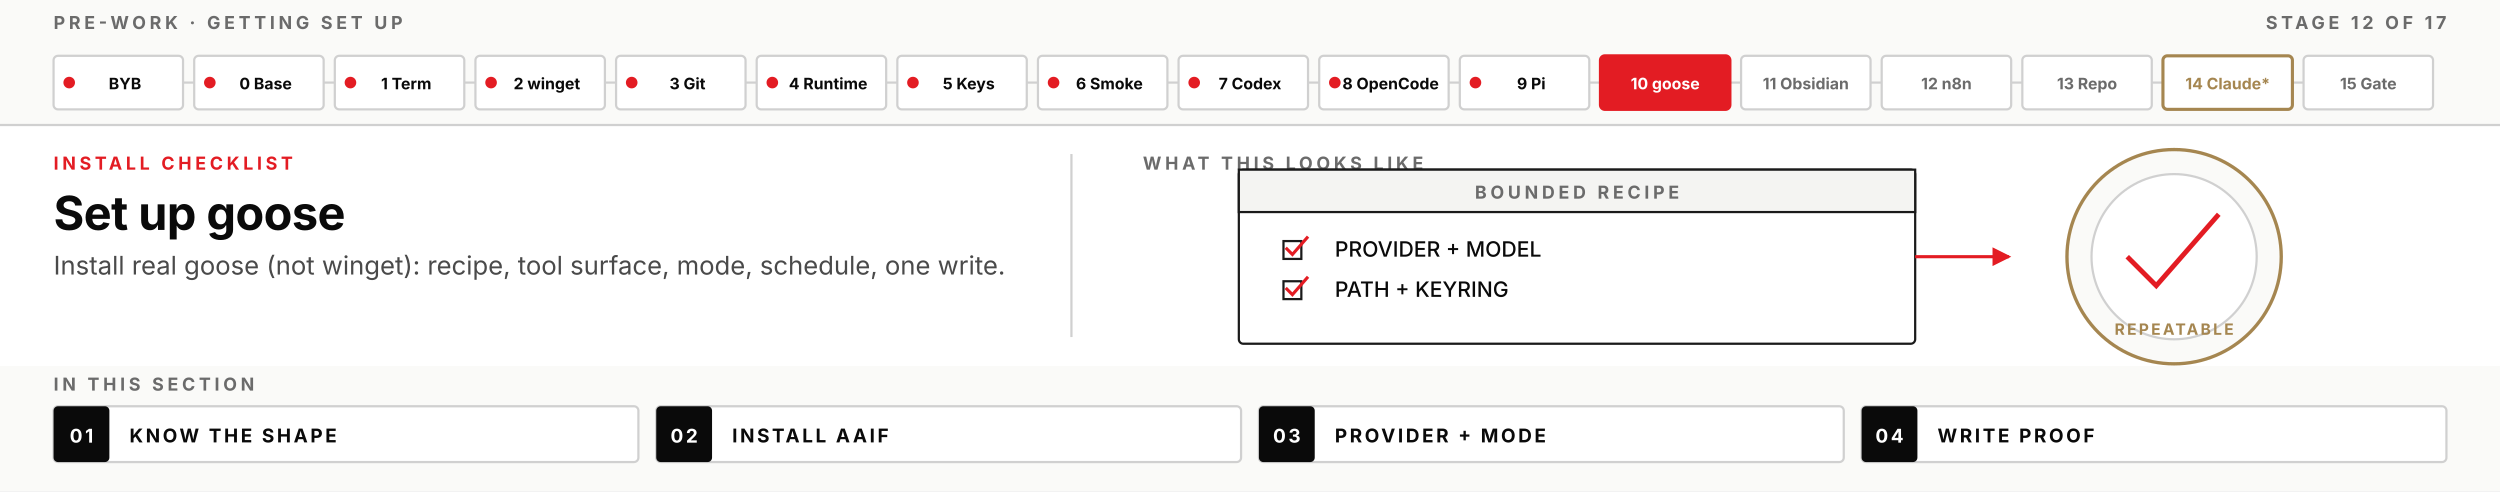
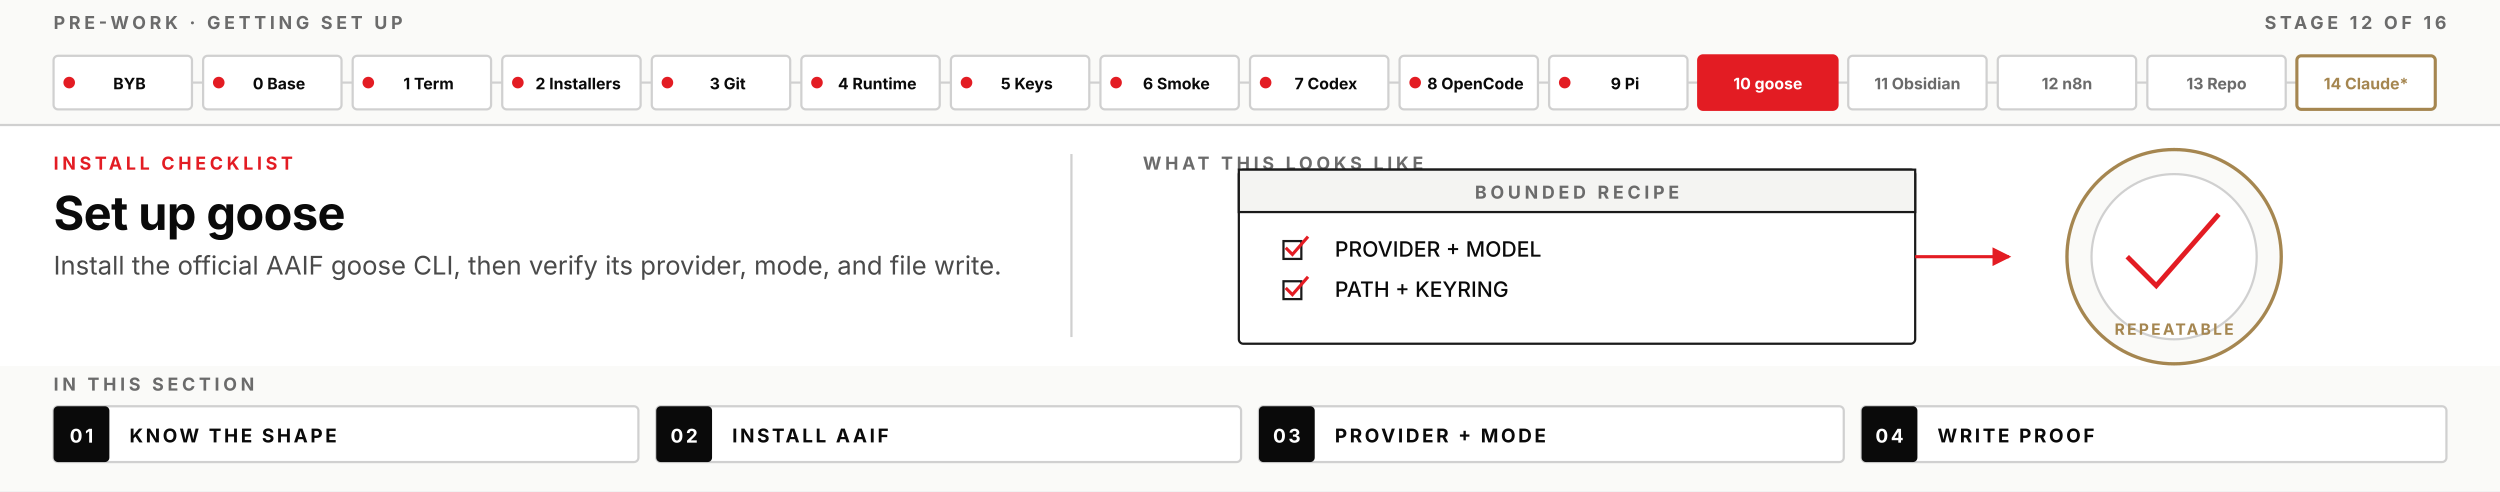
<svg xmlns="http://www.w3.org/2000/svg" viewBox="0 0 1120 220" role="img" aria-labelledby="title-install-pre-work-10-goose-recipe-tools-mode-schedule">
  <defs>
    <marker id="arrow" viewBox="0 0 8 8" refX="7" refY="4" markerWidth="6" markerHeight="6" orient="auto-start-reverse">
      <path d="M0 0 8 4 0 8Z" fill="#0A0A0A" />
    </marker>
    <marker id="arrow-red" viewBox="0 0 8 8" refX="7" refY="4" markerWidth="6" markerHeight="6" orient="auto-start-reverse">
      <path d="M0 0 8 4 0 8Z" fill="#E31C23" />
    </marker>
    <style>
      text { font-family: system-ui, "Inter", "Helvetica Neue", Arial, sans-serif; fill: #0A0A0A; }
      .micro { font-size: 8px; font-weight: 650; letter-spacing: 1.65px; }
      .tiny { font-size: 7px; font-weight: 650; letter-spacing: 1px; }
      .railtext { font-size: 7.1px; font-weight: 650; }
      .title { font-size: 21px; font-weight: 680; letter-spacing: -0.25px; }
      .purpose { font-size: 11.5px; font-weight: 430; fill: #4A4A4A; }
      .caption { font-size: 8.5px; font-weight: 650; letter-spacing: 1.15px; }
      .body { font-size: 9.5px; font-weight: 520; }
      .muted { fill: #6B6B6B; }
      .white { fill: #FFFFFF; }
      .red { fill: #E31C23; }
      .gold { fill: #A58650; }
      .line { fill: none; stroke: #0A0A0A; stroke-width: 1.35; vector-effect: non-scaling-stroke; }
      .hair { fill: none; stroke: #D0D0D0; stroke-width: 1; vector-effect: non-scaling-stroke; }
      .redline { fill: none; stroke: #E31C23; stroke-width: 1.4; vector-effect: non-scaling-stroke; }
      .goldline { fill: none; stroke: #A58650; stroke-width: 1.35; vector-effect: non-scaling-stroke; }
      .dash { stroke-dasharray: 5 4; }
    </style>
  </defs>
  <rect width="1120" height="220" fill="#FFFFFF" />
  <rect x="0" y="0" width="1120" height="56" fill="#FAFAF8" />
  <text x="24" y="13" class="micro muted">PRE-WORK · GETTING SET UP</text>
-   <text x="1096" y="13" class="micro muted" text-anchor="end">STAGE 12 OF 17</text>
-   <path d="M53 37H1061" class="hair" />
-   <rect x="24" y="25" width="58" height="24" rx="2" fill="#FFFFFF" stroke="#D0D0D0" stroke-width="1" />
+   <text x="1096" y="13" class="micro muted" text-anchor="end">STAGE 12 OF 16</text>
+   <path d="M55 37H1060" class="hair" />
+   <rect x="24" y="25" width="62" height="24" rx="2" fill="#FFFFFF" stroke="#D0D0D0" stroke-width="1" />
  <circle cx="31" cy="37" r="2.6" fill="#E31C23" />
-   <text x="56" y="40" class="railtext" text-anchor="middle">BYB</text>
-   <rect x="87" y="25" width="58" height="24" rx="2" fill="#FFFFFF" stroke="#D0D0D0" stroke-width="1" />
-   <circle cx="94" cy="37" r="2.6" fill="#E31C23" />
-   <text x="119" y="40" class="railtext" text-anchor="middle">0 Base</text>
-   <rect x="150" y="25" width="58" height="24" rx="2" fill="#FFFFFF" stroke="#D0D0D0" stroke-width="1" />
-   <circle cx="157" cy="37" r="2.6" fill="#E31C23" />
-   <text x="182" y="40" class="railtext" text-anchor="middle">1 Term</text>
-   <rect x="213" y="25" width="58" height="24" rx="2" fill="#FFFFFF" stroke="#D0D0D0" stroke-width="1" />
-   <circle cx="220" cy="37" r="2.6" fill="#E31C23" />
-   <text x="245" y="40" class="railtext" text-anchor="middle">2 winget</text>
-   <rect x="276" y="25" width="58" height="24" rx="2" fill="#FFFFFF" stroke="#D0D0D0" stroke-width="1" />
-   <circle cx="283" cy="37" r="2.6" fill="#E31C23" />
-   <text x="308" y="40" class="railtext" text-anchor="middle">3 Git</text>
-   <rect x="339" y="25" width="58" height="24" rx="2" fill="#FFFFFF" stroke="#D0D0D0" stroke-width="1" />
-   <circle cx="346" cy="37" r="2.6" fill="#E31C23" />
-   <text x="371" y="40" class="railtext" text-anchor="middle">4 Runtime</text>
-   <rect x="402" y="25" width="58" height="24" rx="2" fill="#FFFFFF" stroke="#D0D0D0" stroke-width="1" />
-   <circle cx="409" cy="37" r="2.6" fill="#E31C23" />
-   <text x="434" y="40" class="railtext" text-anchor="middle">5 Keys</text>
-   <rect x="465" y="25" width="58" height="24" rx="2" fill="#FFFFFF" stroke="#D0D0D0" stroke-width="1" />
-   <circle cx="472" cy="37" r="2.6" fill="#E31C23" />
-   <text x="497" y="40" class="railtext" text-anchor="middle">6 Smoke</text>
-   <rect x="528" y="25" width="58" height="24" rx="2" fill="#FFFFFF" stroke="#D0D0D0" stroke-width="1" />
-   <circle cx="535" cy="37" r="2.6" fill="#E31C23" />
-   <text x="560" y="40" class="railtext" text-anchor="middle">7 Codex</text>
-   <rect x="591" y="25" width="58" height="24" rx="2" fill="#FFFFFF" stroke="#D0D0D0" stroke-width="1" />
-   <circle cx="598" cy="37" r="2.6" fill="#E31C23" />
-   <text x="623" y="40" class="railtext" text-anchor="middle">8 OpenCode</text>
-   <rect x="654" y="25" width="58" height="24" rx="2" fill="#FFFFFF" stroke="#D0D0D0" stroke-width="1" />
-   <circle cx="661" cy="37" r="2.6" fill="#E31C23" />
-   <text x="686" y="40" class="railtext" text-anchor="middle">9 Pi</text>
-   <rect x="717" y="25" width="58" height="24" rx="2" fill="#E31C23" stroke="#E31C23" stroke-width="1.4" />
-   <text x="746" y="40" class="railtext white" text-anchor="middle">10 goose</text>
-   <rect x="780" y="25" width="58" height="24" rx="2" fill="#FFFFFF" stroke="#D0D0D0" stroke-width="1" />
-   <text x="809" y="40" class="railtext muted" text-anchor="middle">11 Obsidian</text>
-   <rect x="843" y="25" width="58" height="24" rx="2" fill="#FFFFFF" stroke="#D0D0D0" stroke-width="1" />
-   <text x="872" y="40" class="railtext muted" text-anchor="middle">12 n8n</text>
-   <rect x="906" y="25" width="58" height="24" rx="2" fill="#FFFFFF" stroke="#D0D0D0" stroke-width="1" />
-   <text x="935" y="40" class="railtext muted" text-anchor="middle">13 Repo</text>
-   <rect x="969" y="25" width="58" height="24" rx="2" fill="#FFFFFF" stroke="#A58650" stroke-width="1.4" />
-   <text x="998" y="40" class="railtext gold" text-anchor="middle">14 Claude*</text>
-   <rect x="1032" y="25" width="58" height="24" rx="2" fill="#FFFFFF" stroke="#D0D0D0" stroke-width="1" />
-   <text x="1061" y="40" class="railtext muted" text-anchor="middle">15 Gate</text>
+   <text x="58" y="40" class="railtext" text-anchor="middle">BYB</text>
+   <rect x="91" y="25" width="62" height="24" rx="2" fill="#FFFFFF" stroke="#D0D0D0" stroke-width="1" />
+   <circle cx="98" cy="37" r="2.6" fill="#E31C23" />
+   <text x="125" y="40" class="railtext" text-anchor="middle">0 Base</text>
+   <rect x="158" y="25" width="62" height="24" rx="2" fill="#FFFFFF" stroke="#D0D0D0" stroke-width="1" />
+   <circle cx="165" cy="37" r="2.6" fill="#E31C23" />
+   <text x="192" y="40" class="railtext" text-anchor="middle">1 Term</text>
+   <rect x="225" y="25" width="62" height="24" rx="2" fill="#FFFFFF" stroke="#D0D0D0" stroke-width="1" />
+   <circle cx="232" cy="37" r="2.6" fill="#E31C23" />
+   <text x="259" y="40" class="railtext" text-anchor="middle">2 Installers</text>
+   <rect x="292" y="25" width="62" height="24" rx="2" fill="#FFFFFF" stroke="#D0D0D0" stroke-width="1" />
+   <circle cx="299" cy="37" r="2.6" fill="#E31C23" />
+   <text x="326" y="40" class="railtext" text-anchor="middle">3 Git</text>
+   <rect x="359" y="25" width="62" height="24" rx="2" fill="#FFFFFF" stroke="#D0D0D0" stroke-width="1" />
+   <circle cx="366" cy="37" r="2.6" fill="#E31C23" />
+   <text x="393" y="40" class="railtext" text-anchor="middle">4 Runtime</text>
+   <rect x="426" y="25" width="62" height="24" rx="2" fill="#FFFFFF" stroke="#D0D0D0" stroke-width="1" />
+   <circle cx="433" cy="37" r="2.6" fill="#E31C23" />
+   <text x="460" y="40" class="railtext" text-anchor="middle">5 Keys</text>
+   <rect x="493" y="25" width="62" height="24" rx="2" fill="#FFFFFF" stroke="#D0D0D0" stroke-width="1" />
+   <circle cx="500" cy="37" r="2.6" fill="#E31C23" />
+   <text x="527" y="40" class="railtext" text-anchor="middle">6 Smoke</text>
+   <rect x="560" y="25" width="62" height="24" rx="2" fill="#FFFFFF" stroke="#D0D0D0" stroke-width="1" />
+   <circle cx="567" cy="37" r="2.6" fill="#E31C23" />
+   <text x="594" y="40" class="railtext" text-anchor="middle">7 Codex</text>
+   <rect x="627" y="25" width="62" height="24" rx="2" fill="#FFFFFF" stroke="#D0D0D0" stroke-width="1" />
+   <circle cx="634" cy="37" r="2.6" fill="#E31C23" />
+   <text x="661" y="40" class="railtext" text-anchor="middle">8 OpenCode</text>
+   <rect x="694" y="25" width="62" height="24" rx="2" fill="#FFFFFF" stroke="#D0D0D0" stroke-width="1" />
+   <circle cx="701" cy="37" r="2.6" fill="#E31C23" />
+   <text x="728" y="40" class="railtext" text-anchor="middle">9 Pi</text>
+   <rect x="761" y="25" width="62" height="24" rx="2" fill="#E31C23" stroke="#E31C23" stroke-width="1.4" />
+   <text x="792" y="40" class="railtext white" text-anchor="middle">10 goose</text>
+   <rect x="828" y="25" width="62" height="24" rx="2" fill="#FFFFFF" stroke="#D0D0D0" stroke-width="1" />
+   <text x="859" y="40" class="railtext muted" text-anchor="middle">11 Obsidian</text>
+   <rect x="895" y="25" width="62" height="24" rx="2" fill="#FFFFFF" stroke="#D0D0D0" stroke-width="1" />
+   <text x="926" y="40" class="railtext muted" text-anchor="middle">12 n8n</text>
+   <rect x="962" y="25" width="62" height="24" rx="2" fill="#FFFFFF" stroke="#D0D0D0" stroke-width="1" />
+   <text x="993" y="40" class="railtext muted" text-anchor="middle">13 Repo</text>
+   <rect x="1029" y="25" width="62" height="24" rx="2" fill="#FFFFFF" stroke="#A58650" stroke-width="1.4" />
+   <text x="1060" y="40" class="railtext gold" text-anchor="middle">14 Claude*</text>
  <path d="M0 56H1120" class="hair" />
  <text x="24" y="76" class="micro red">INSTALL CHECKLIST</text>
  <text x="24" y="103" class="title">Set up goose</text>
-   <text x="24" y="123" class="purpose">Install real goose (not winget): recipe, tool surface, mode, schedule, one write.</text>
+   <text x="24" y="123" class="purpose">Install the official AAIF goose CLI, then verify its provider, mode, and file write.</text>
  <path d="M480 69V151" class="hair" />
  <text x="512" y="76" class="micro muted">WHAT THIS LOOKS LIKE</text>
  <g aria-label="Bounded work recipe and completion stamp">
    <rect x="555" y="76" width="303" height="78" rx="2" fill="#FFFFFF" stroke="#1A1A1A" />
    <rect x="555" y="76" width="303" height="19" fill="#F4F4F2" stroke="#1A1A1A" />
    <text x="706.5" y="89" class="micro muted" text-anchor="middle">BOUNDED RECIPE</text>
    <path d="M575 108h8v8h-8zM575 126h8v8h-8z" fill="#FFFFFF" stroke="#1A1A1A" />
    <path d="M576 111l3 3 7-8M576 129l3 3 7-8" class="redline" />
    <text x="598" y="115" class="body">PROVIDER + MODEL</text>
    <text x="598" y="133" class="body">PATH + KEYRING</text>
    <path d="M858 115H900" class="redline" marker-end="url(#arrow-red)" />
    <circle cx="974" cy="115" r="48" fill="#FAFAF8" stroke="#A58650" stroke-width="1.5" />
    <circle cx="974" cy="115" r="37" fill="#FFFFFF" stroke="#D0D0D0" />
    <path d="M953 115l13 13 28-32" fill="none" stroke="#E31C23" stroke-width="2.2" />
    <text x="974" y="150" class="tiny gold" text-anchor="middle">REPEATABLE</text>
  </g>
  <rect x="0" y="164" width="1120" height="56" fill="#FAFAF8" />
  <text x="24" y="175" class="micro muted">IN THIS SECTION</text>
  <rect x="24.00" y="182" width="262.00" height="25" rx="2" fill="#FFFFFF" stroke="#D0D0D0" />
  <rect x="24.00" y="182" width="25" height="25" rx="2" fill="#0A0A0A" />
  <text x="36.50" y="198.3" class="caption white" text-anchor="middle">01</text>
  <text x="58.00" y="198.2" class="caption">KNOW THE SHAPE</text>
  <rect x="294.00" y="182" width="262.00" height="25" rx="2" fill="#FFFFFF" stroke="#D0D0D0" />
  <rect x="294.00" y="182" width="25" height="25" rx="2" fill="#0A0A0A" />
  <text x="306.50" y="198.3" class="caption white" text-anchor="middle">02</text>
  <text x="328.00" y="198.2" class="caption">INSTALL AAIF</text>
  <rect x="564.00" y="182" width="262.00" height="25" rx="2" fill="#FFFFFF" stroke="#D0D0D0" />
  <rect x="564.00" y="182" width="25" height="25" rx="2" fill="#0A0A0A" />
  <text x="576.50" y="198.3" class="caption white" text-anchor="middle">03</text>
  <text x="598.00" y="198.2" class="caption">PROVIDER + MODE</text>
  <rect x="834.00" y="182" width="262.00" height="25" rx="2" fill="#FFFFFF" stroke="#D0D0D0" />
  <rect x="834.00" y="182" width="25" height="25" rx="2" fill="#0A0A0A" />
  <text x="846.50" y="198.3" class="caption white" text-anchor="middle">04</text>
  <text x="868.00" y="198.2" class="caption">WRITE PROOF</text>
</svg>
